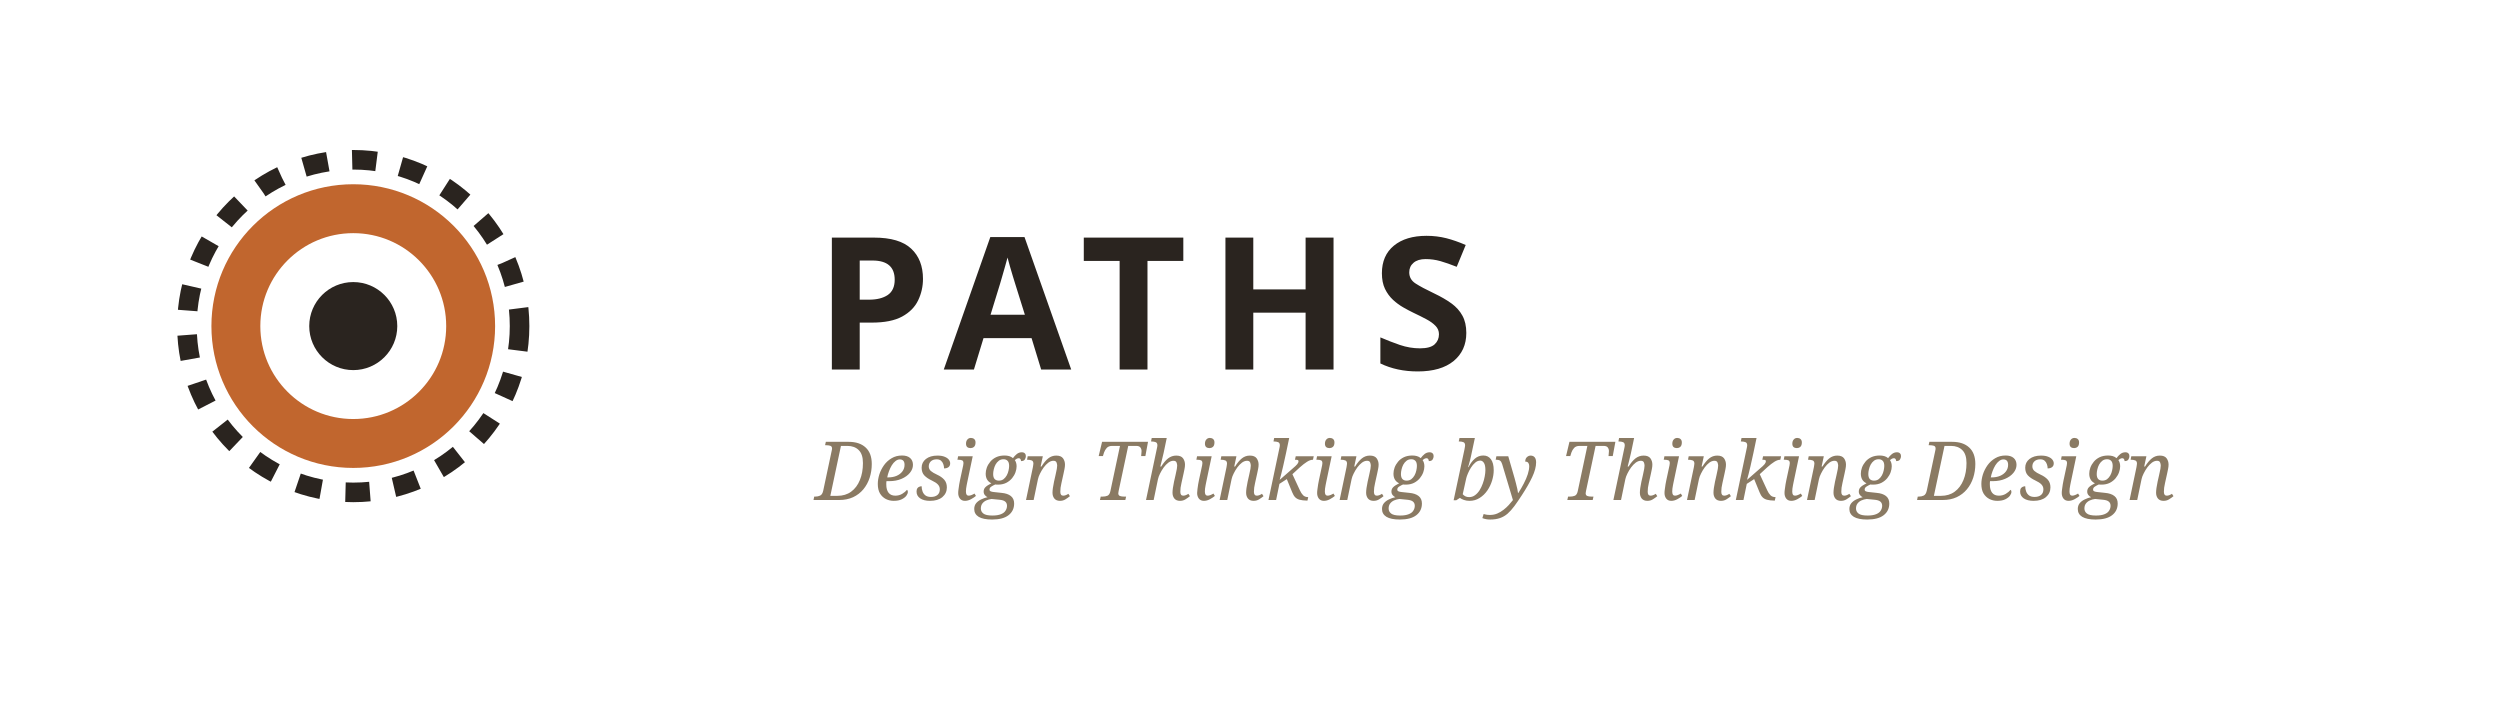
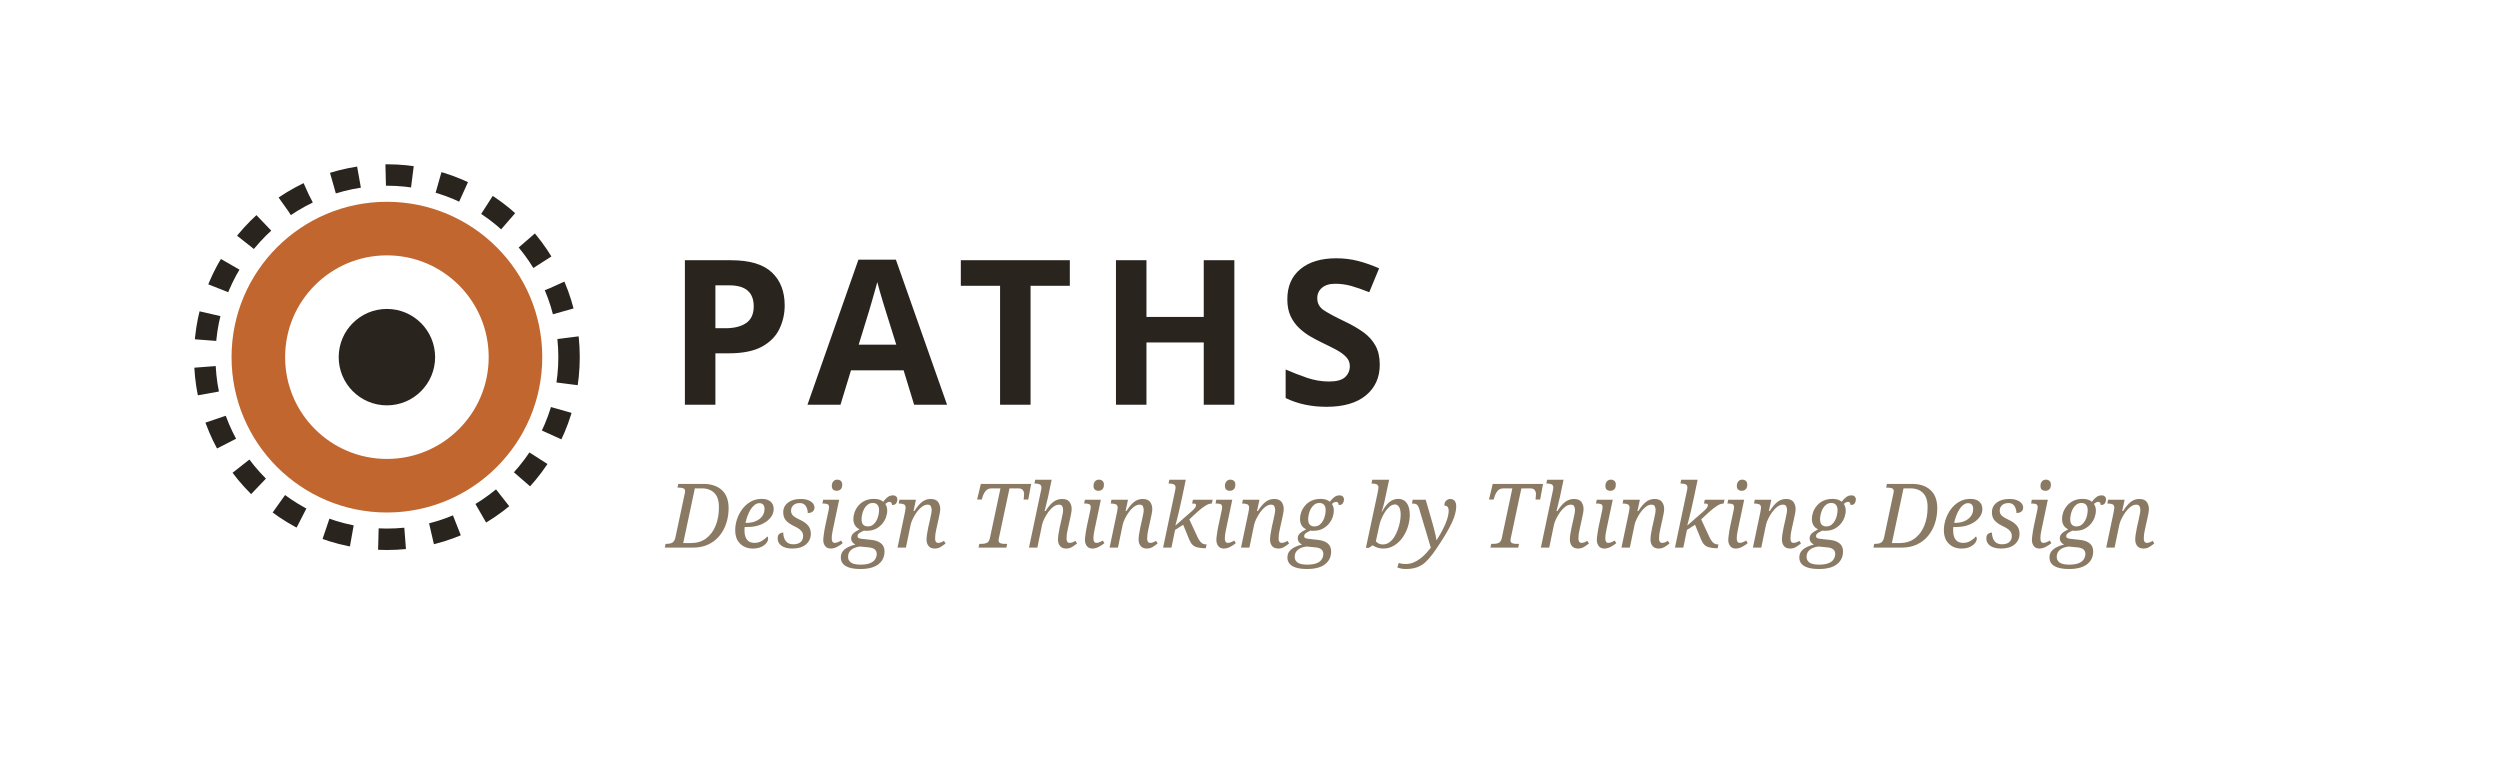
- <svg xmlns="http://www.w3.org/2000/svg" viewBox="0 0 460 130" width="920" height="260">
+ <svg xmlns="http://www.w3.org/2000/svg" viewBox="0 0 420 130" width="840" height="260">
  <g transform="translate(20,15) scale(0.9)">
    <circle cx="50" cy="50" r="34" fill="none" stroke="#2A241F" stroke-width="4" stroke-dasharray="5 5" />
    <circle cx="50" cy="50" r="24" fill="none" stroke="#C1662E" stroke-width="10" />
    <circle cx="50" cy="50" r="9" fill="#2A241F" />
  </g>
-   <text x="150" y="68" font-family="'Space Grotesk', sans-serif" font-weight="700" font-size="34" letter-spacing="4" fill="#2A241F">PATHS</text>
-   <text x="150" y="92" font-family="'Spectral', serif" font-style="italic" font-size="15" fill="#8A7A63">Design Thinking by Thinking Design</text>
+   <text x="112" y="68" font-family="'Space Grotesk', sans-serif" font-weight="700" font-size="34" letter-spacing="4" fill="#2A241F">PATHS</text>
+   <text x="112" y="92" font-family="'Spectral', serif" font-style="italic" font-size="15" fill="#8A7A63">Design Thinking by Thinking Design</text>
</svg>
